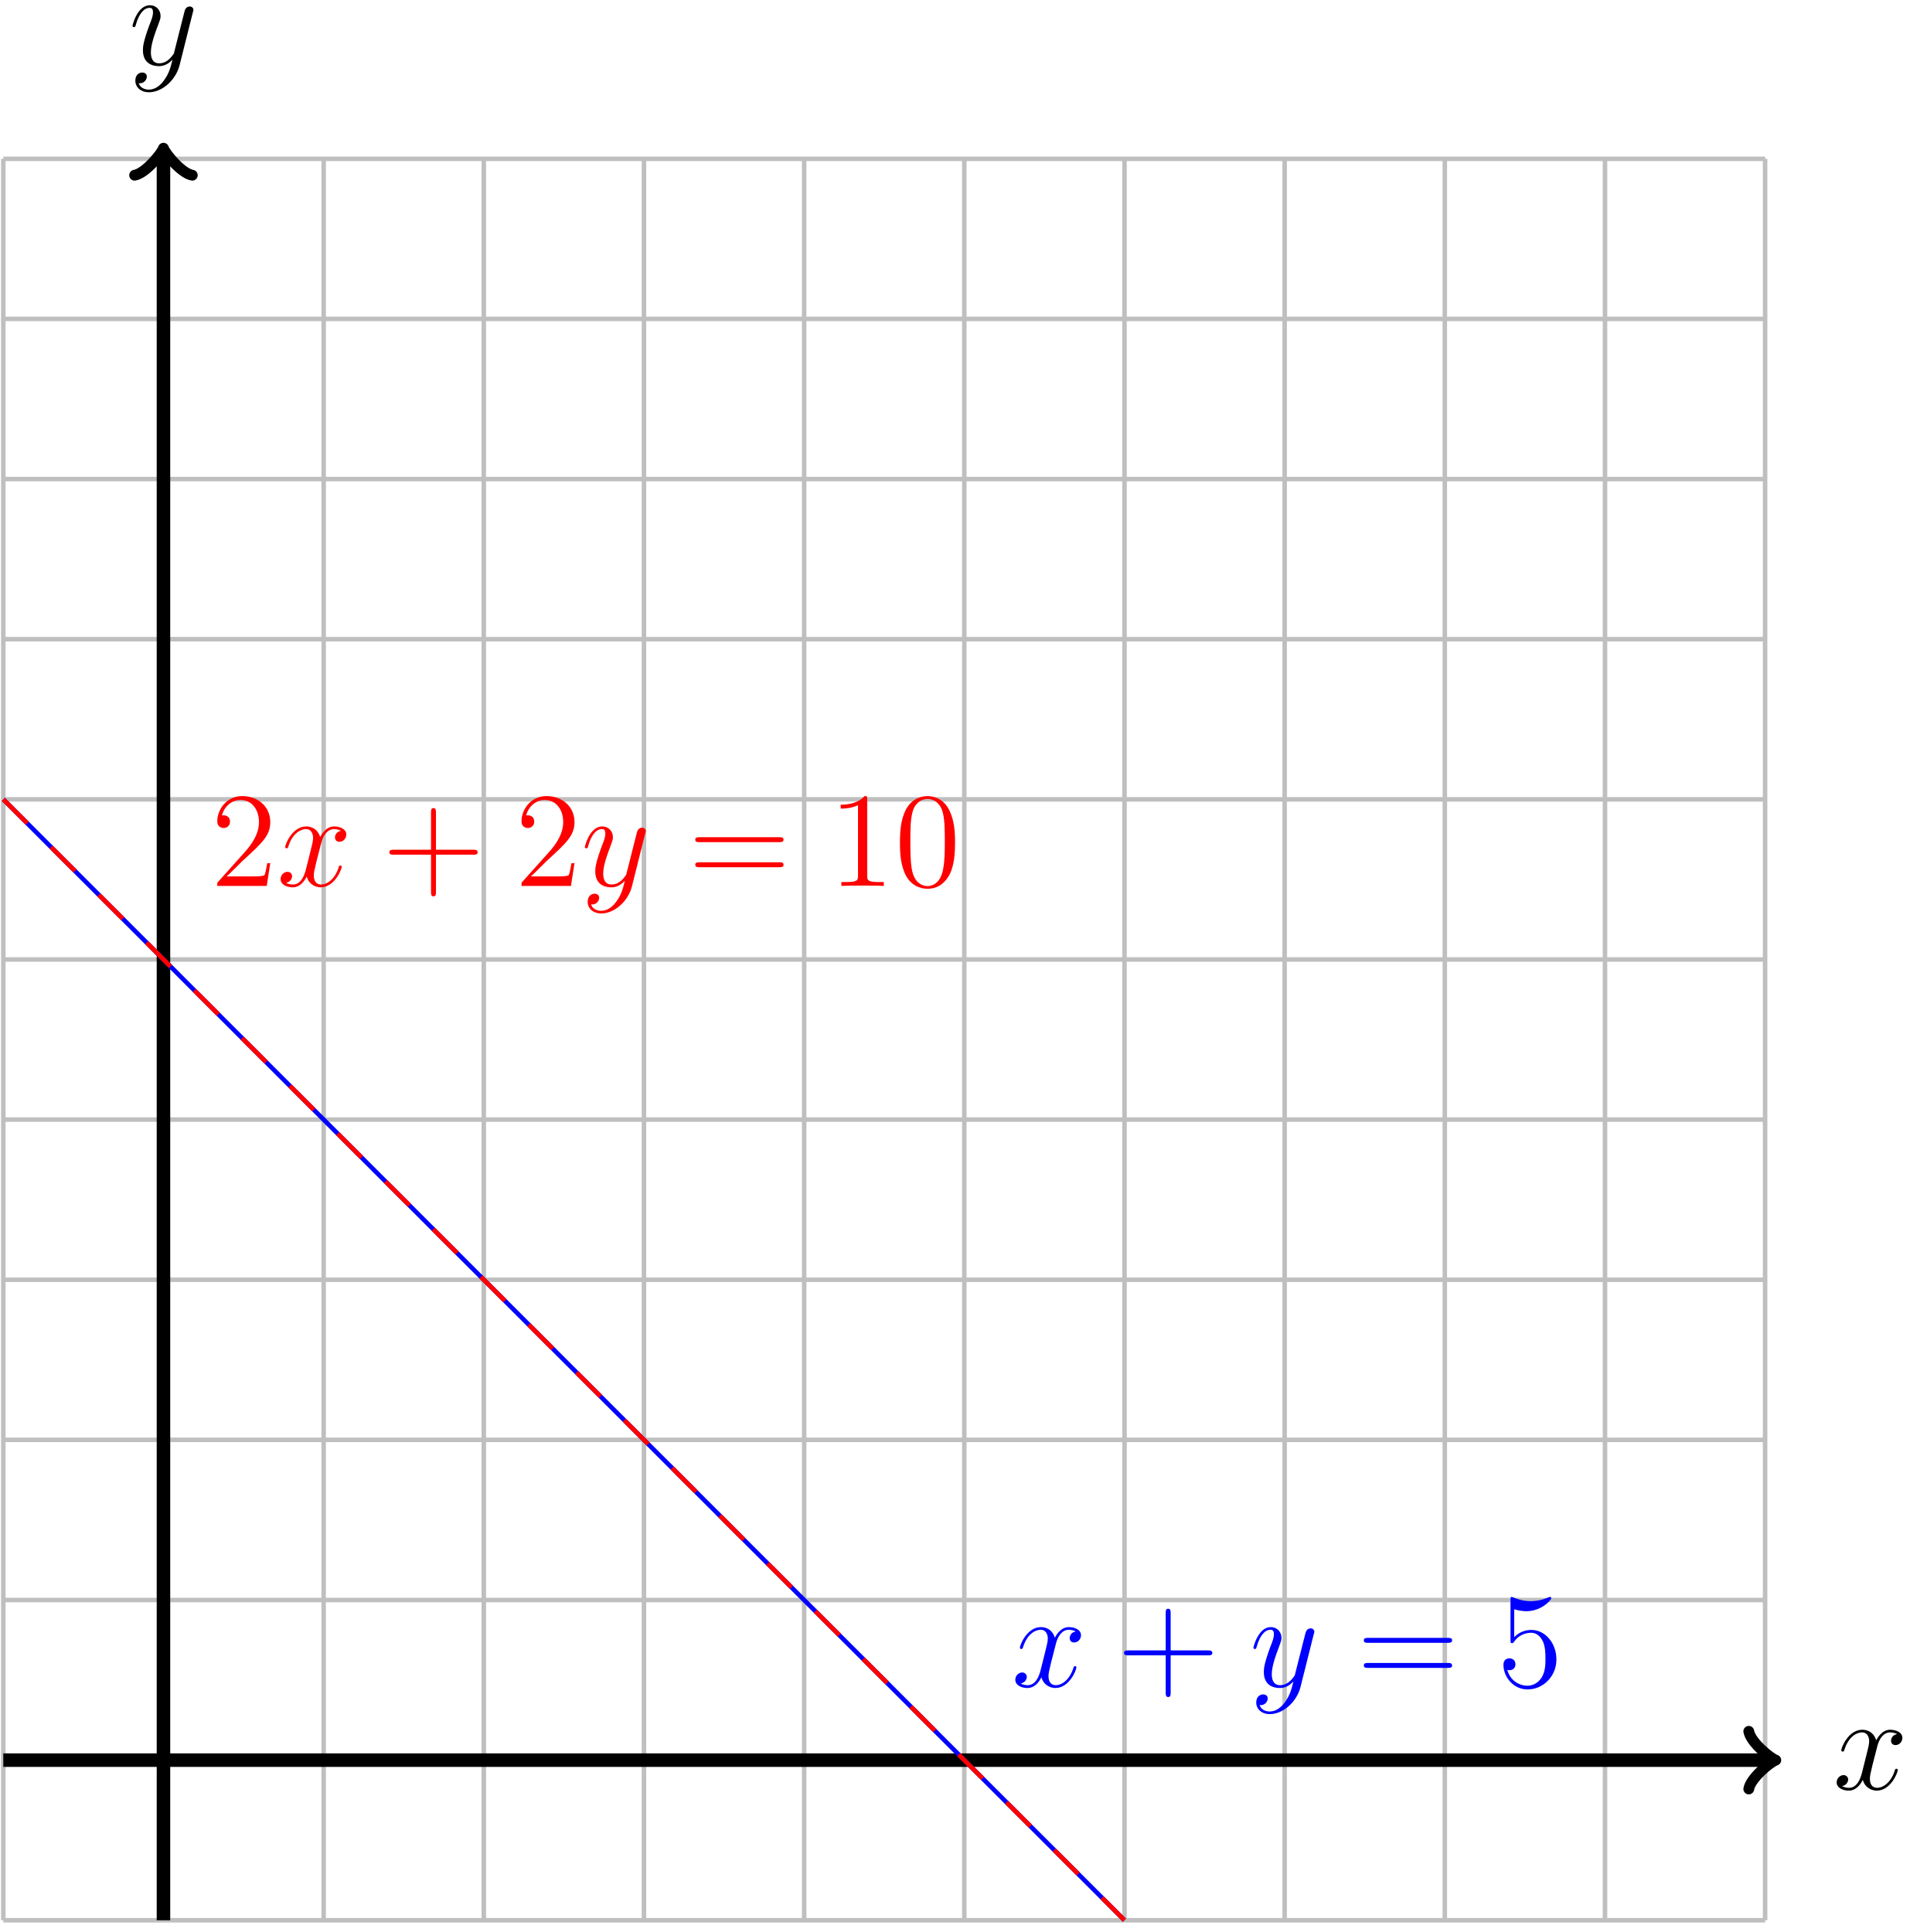
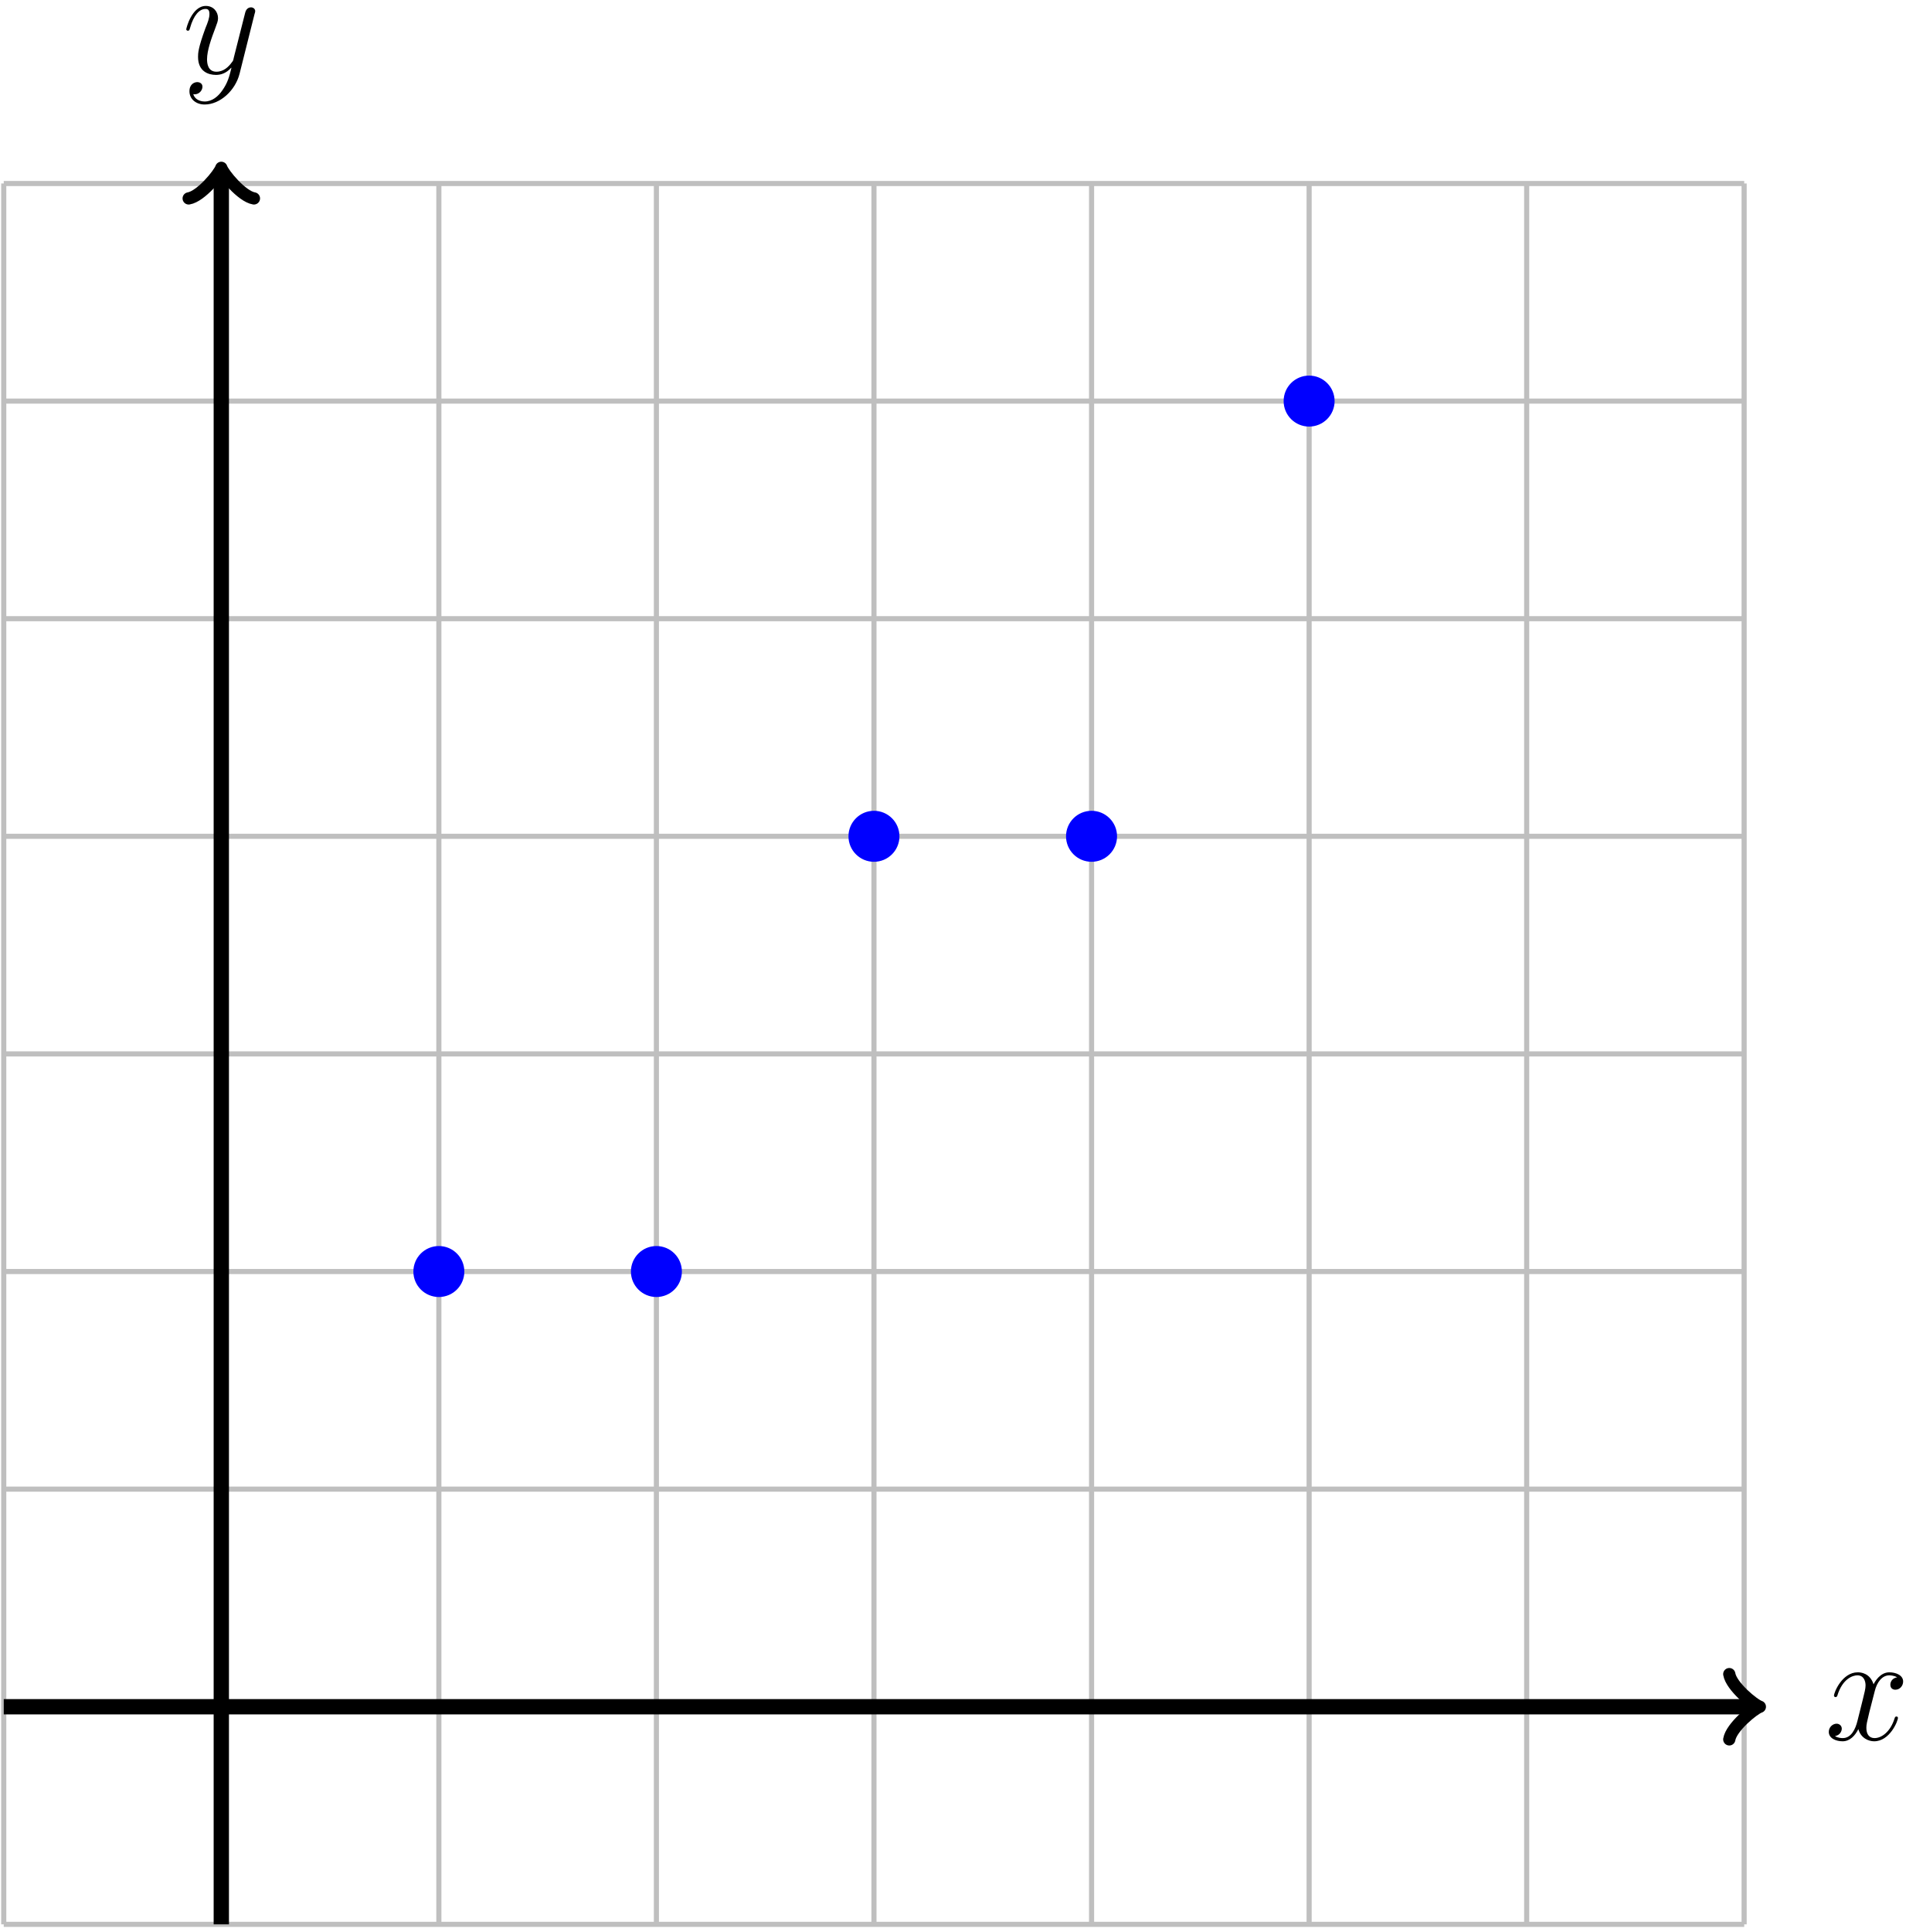
- <svg xmlns="http://www.w3.org/2000/svg" xmlns:xlink="http://www.w3.org/1999/xlink" width="169pt" height="171pt" viewBox="0 0 169 171" version="1.1">
+ <svg xmlns="http://www.w3.org/2000/svg" xmlns:xlink="http://www.w3.org/1999/xlink" width="149pt" height="151pt" viewBox="0 0 149 151" version="1.1">
  <defs>
    <g>
      <symbol overflow="visible" id="glyph0-0">
        <path style="stroke:none;" d="" />
      </symbol>
      <symbol overflow="visible" id="glyph0-1">
        <path style="stroke:none;" d="M 5.672 -4.875 C 5.281 -4.812 5.141 -4.516 5.141 -4.297 C 5.141 -4 5.359 -3.906 5.531 -3.906 C 5.891 -3.906 6.141 -4.219 6.141 -4.547 C 6.141 -5.047 5.562 -5.266 5.062 -5.266 C 4.344 -5.266 3.938 -4.547 3.828 -4.328 C 3.547 -5.219 2.812 -5.266 2.594 -5.266 C 1.375 -5.266 0.734 -3.703 0.734 -3.438 C 0.734 -3.391 0.781 -3.328 0.859 -3.328 C 0.953 -3.328 0.984 -3.406 1 -3.453 C 1.406 -4.781 2.219 -5.031 2.562 -5.031 C 3.094 -5.031 3.203 -4.531 3.203 -4.25 C 3.203 -3.984 3.125 -3.703 2.984 -3.125 L 2.578 -1.5 C 2.406 -0.781 2.062 -0.125 1.422 -0.125 C 1.359 -0.125 1.062 -0.125 0.812 -0.281 C 1.25 -0.359 1.344 -0.719 1.344 -0.859 C 1.344 -1.094 1.156 -1.25 0.938 -1.25 C 0.641 -1.25 0.328 -0.984 0.328 -0.609 C 0.328 -0.109 0.891 0.125 1.406 0.125 C 1.984 0.125 2.391 -0.328 2.641 -0.828 C 2.828 -0.125 3.438 0.125 3.875 0.125 C 5.094 0.125 5.734 -1.453 5.734 -1.703 C 5.734 -1.766 5.688 -1.812 5.625 -1.812 C 5.516 -1.812 5.5 -1.75 5.469 -1.656 C 5.141 -0.609 4.453 -0.125 3.906 -0.125 C 3.484 -0.125 3.266 -0.438 3.266 -0.922 C 3.266 -1.188 3.312 -1.375 3.5 -2.156 L 3.922 -3.797 C 4.094 -4.5 4.5 -5.031 5.062 -5.031 C 5.078 -5.031 5.422 -5.031 5.672 -4.875 Z M 5.672 -4.875 " />
      </symbol>
      <symbol overflow="visible" id="glyph0-2">
        <path style="stroke:none;" d="M 3.141 1.344 C 2.828 1.797 2.359 2.203 1.766 2.203 C 1.625 2.203 1.047 2.172 0.875 1.625 C 0.906 1.641 0.969 1.641 0.984 1.641 C 1.344 1.641 1.594 1.328 1.594 1.047 C 1.594 0.781 1.359 0.688 1.188 0.688 C 0.984 0.688 0.578 0.828 0.578 1.406 C 0.578 2.016 1.094 2.438 1.766 2.438 C 2.969 2.438 4.172 1.344 4.5 0.016 L 5.672 -4.656 C 5.688 -4.703 5.719 -4.781 5.719 -4.859 C 5.719 -5.031 5.562 -5.156 5.391 -5.156 C 5.281 -5.156 5.031 -5.109 4.938 -4.75 L 4.047 -1.234 C 4 -1.016 4 -0.984 3.891 -0.859 C 3.656 -0.531 3.266 -0.125 2.688 -0.125 C 2.016 -0.125 1.953 -0.781 1.953 -1.094 C 1.953 -1.781 2.281 -2.703 2.609 -3.562 C 2.734 -3.906 2.812 -4.078 2.812 -4.312 C 2.812 -4.812 2.453 -5.266 1.859 -5.266 C 0.766 -5.266 0.328 -3.531 0.328 -3.438 C 0.328 -3.391 0.375 -3.328 0.453 -3.328 C 0.562 -3.328 0.578 -3.375 0.625 -3.547 C 0.906 -4.547 1.359 -5.031 1.828 -5.031 C 1.938 -5.031 2.141 -5.031 2.141 -4.641 C 2.141 -4.328 2.016 -3.984 1.828 -3.531 C 1.25 -1.953 1.25 -1.562 1.25 -1.281 C 1.25 -0.141 2.062 0.125 2.656 0.125 C 3 0.125 3.438 0.016 3.844 -0.438 L 3.859 -0.422 C 3.688 0.281 3.562 0.75 3.141 1.344 Z M 3.141 1.344 " />
      </symbol>
-       <symbol overflow="visible" id="glyph1-0">
-         <path style="stroke:none;" d="" />
-       </symbol>
-       <symbol overflow="visible" id="glyph1-1">
-         <path style="stroke:none;" d="M 4.766 -2.766 L 8.062 -2.766 C 8.234 -2.766 8.453 -2.766 8.453 -2.969 C 8.453 -3.203 8.25 -3.203 8.062 -3.203 L 4.766 -3.203 L 4.766 -6.5 C 4.766 -6.672 4.766 -6.891 4.547 -6.891 C 4.328 -6.891 4.328 -6.688 4.328 -6.5 L 4.328 -3.203 L 1.031 -3.203 C 0.859 -3.203 0.641 -3.203 0.641 -2.984 C 0.641 -2.766 0.844 -2.766 1.031 -2.766 L 4.328 -2.766 L 4.328 0.531 C 4.328 0.703 4.328 0.922 4.547 0.922 C 4.766 0.922 4.766 0.719 4.766 0.531 Z M 4.766 -2.766 " />
-       </symbol>
-       <symbol overflow="visible" id="glyph1-2">
-         <path style="stroke:none;" d="M 8.062 -3.875 C 8.234 -3.875 8.453 -3.875 8.453 -4.094 C 8.453 -4.312 8.25 -4.312 8.062 -4.312 L 1.031 -4.312 C 0.859 -4.312 0.641 -4.312 0.641 -4.094 C 0.641 -3.875 0.844 -3.875 1.031 -3.875 Z M 8.062 -1.656 C 8.234 -1.656 8.453 -1.656 8.453 -1.859 C 8.453 -2.094 8.25 -2.094 8.062 -2.094 L 1.031 -2.094 C 0.859 -2.094 0.641 -2.094 0.641 -1.875 C 0.641 -1.656 0.844 -1.656 1.031 -1.656 Z M 8.062 -1.656 " />
-       </symbol>
-       <symbol overflow="visible" id="glyph1-3">
-         <path style="stroke:none;" d="M 1.531 -6.844 C 2.047 -6.688 2.469 -6.672 2.594 -6.672 C 3.938 -6.672 4.812 -7.656 4.812 -7.828 C 4.812 -7.875 4.781 -7.938 4.703 -7.938 C 4.688 -7.938 4.656 -7.938 4.547 -7.891 C 3.891 -7.609 3.312 -7.562 3 -7.562 C 2.219 -7.562 1.656 -7.812 1.422 -7.906 C 1.344 -7.938 1.312 -7.938 1.297 -7.938 C 1.203 -7.938 1.203 -7.859 1.203 -7.672 L 1.203 -4.125 C 1.203 -3.906 1.203 -3.844 1.344 -3.844 C 1.406 -3.844 1.422 -3.844 1.547 -4 C 1.875 -4.484 2.438 -4.766 3.031 -4.766 C 3.672 -4.766 3.984 -4.188 4.078 -3.984 C 4.281 -3.516 4.297 -2.922 4.297 -2.469 C 4.297 -2.016 4.297 -1.344 3.953 -0.797 C 3.688 -0.375 3.234 -0.078 2.703 -0.078 C 1.906 -0.078 1.141 -0.609 0.922 -1.484 C 0.984 -1.453 1.047 -1.453 1.109 -1.453 C 1.312 -1.453 1.641 -1.562 1.641 -1.969 C 1.641 -2.312 1.406 -2.5 1.109 -2.5 C 0.891 -2.5 0.578 -2.391 0.578 -1.922 C 0.578 -0.906 1.406 0.25 2.719 0.25 C 4.078 0.25 5.266 -0.891 5.266 -2.406 C 5.266 -3.828 4.297 -5.016 3.047 -5.016 C 2.359 -5.016 1.844 -4.703 1.531 -4.375 Z M 1.531 -6.844 " />
-       </symbol>
-       <symbol overflow="visible" id="glyph1-4">
-         <path style="stroke:none;" d="M 5.266 -2.016 L 5 -2.016 C 4.953 -1.812 4.859 -1.141 4.75 -0.953 C 4.656 -0.844 3.984 -0.844 3.625 -0.844 L 1.406 -0.844 C 1.734 -1.125 2.469 -1.891 2.766 -2.172 C 4.594 -3.844 5.266 -4.469 5.266 -5.656 C 5.266 -7.031 4.172 -7.953 2.781 -7.953 C 1.406 -7.953 0.578 -6.766 0.578 -5.734 C 0.578 -5.125 1.109 -5.125 1.141 -5.125 C 1.406 -5.125 1.703 -5.312 1.703 -5.688 C 1.703 -6.031 1.484 -6.25 1.141 -6.25 C 1.047 -6.25 1.016 -6.25 0.984 -6.234 C 1.203 -7.047 1.859 -7.609 2.625 -7.609 C 3.641 -7.609 4.266 -6.75 4.266 -5.656 C 4.266 -4.641 3.688 -3.75 3 -2.984 L 0.578 -0.281 L 0.578 0 L 4.953 0 Z M 5.266 -2.016 " />
-       </symbol>
-       <symbol overflow="visible" id="glyph1-5">
-         <path style="stroke:none;" d="M 3.438 -7.656 C 3.438 -7.938 3.438 -7.953 3.203 -7.953 C 2.922 -7.625 2.312 -7.188 1.094 -7.188 L 1.094 -6.844 C 1.359 -6.844 1.953 -6.844 2.625 -7.141 L 2.625 -0.922 C 2.625 -0.484 2.578 -0.344 1.531 -0.344 L 1.156 -0.344 L 1.156 0 C 1.484 -0.031 2.641 -0.031 3.031 -0.031 C 3.438 -0.031 4.578 -0.031 4.906 0 L 4.906 -0.344 L 4.531 -0.344 C 3.484 -0.344 3.438 -0.484 3.438 -0.922 Z M 3.438 -7.656 " />
-       </symbol>
-       <symbol overflow="visible" id="glyph1-6">
-         <path style="stroke:none;" d="M 5.359 -3.828 C 5.359 -4.812 5.297 -5.781 4.859 -6.688 C 4.375 -7.688 3.516 -7.953 2.922 -7.953 C 2.234 -7.953 1.391 -7.609 0.938 -6.609 C 0.609 -5.859 0.484 -5.109 0.484 -3.828 C 0.484 -2.672 0.578 -1.797 1 -0.938 C 1.469 -0.031 2.297 0.25 2.922 0.25 C 3.953 0.25 4.547 -0.375 4.906 -1.062 C 5.328 -1.953 5.359 -3.125 5.359 -3.828 Z M 2.922 0.016 C 2.531 0.016 1.75 -0.203 1.531 -1.5 C 1.406 -2.219 1.406 -3.125 1.406 -3.969 C 1.406 -4.953 1.406 -5.828 1.594 -6.531 C 1.797 -7.344 2.406 -7.703 2.922 -7.703 C 3.375 -7.703 4.062 -7.438 4.297 -6.406 C 4.453 -5.719 4.453 -4.781 4.453 -3.969 C 4.453 -3.172 4.453 -2.266 4.312 -1.531 C 4.094 -0.219 3.328 0.016 2.922 0.016 Z M 2.922 0.016 " />
-       </symbol>
    </g>
  </defs>
  <g id="surface1">
-     <path style="fill:none;stroke-width:0.399;stroke-linecap:butt;stroke-linejoin:miter;stroke:rgb(75%,75%,75%);stroke-opacity:1;stroke-miterlimit:10;" d="M -14.173 -14.172 L 141.733 -14.172 M -14.173 -0 L 141.733 -0 M -14.173 14.172 L 141.733 14.172 M -14.173 28.348 L 141.733 28.348 M -14.173 42.519 L 141.733 42.519 M -14.173 56.695 L 141.733 56.695 M -14.173 70.867 L 141.733 70.867 M -14.173 85.039 L 141.733 85.039 M -14.173 99.215 L 141.733 99.215 M -14.173 113.387 L 141.733 113.387 M -14.173 127.562 L 141.733 127.562 M -14.173 141.73 L 141.733 141.73 M -14.173 -14.172 L -14.173 141.734 M -0.001 -14.172 L -0.001 141.734 M 14.175 -14.172 L 14.175 141.734 M 28.346 -14.172 L 28.346 141.734 M 42.518 -14.172 L 42.518 141.734 M 56.694 -14.172 L 56.694 141.734 M 70.866 -14.172 L 70.866 141.734 M 85.042 -14.172 L 85.042 141.734 M 99.214 -14.172 L 99.214 141.734 M 113.386 -14.172 L 113.386 141.734 M 127.561 -14.172 L 127.561 141.734 M 141.729 -14.172 L 141.729 141.734 " transform="matrix(1,0,0,-1,14.466,155.789)" />
-     <path style="fill:none;stroke-width:1.196;stroke-linecap:butt;stroke-linejoin:miter;stroke:rgb(0%,0%,0%);stroke-opacity:1;stroke-miterlimit:10;" d="M -14.173 -0 L 142.194 -0 " transform="matrix(1,0,0,-1,14.466,155.789)" />
-     <path style="fill:none;stroke-width:0.956;stroke-linecap:round;stroke-linejoin:round;stroke:rgb(0%,0%,0%);stroke-opacity:1;stroke-miterlimit:10;" d="M -1.911 2.551 C -1.755 1.594 -0.001 0.16 0.48 -0 C -0.001 -0.16 -1.755 -1.594 -1.911 -2.551 " transform="matrix(1,0,0,-1,156.661,155.789)" />
+     <path style="fill:none;stroke-width:0.399;stroke-linecap:butt;stroke-linejoin:miter;stroke:rgb(75%,75%,75%);stroke-opacity:1;stroke-miterlimit:10;" d="M -17.008 -17.006 L 119.058 -17.006 M -17.008 0.001 L 119.058 0.001 M -17.008 17.009 L 119.058 17.009 M -17.008 34.017 L 119.058 34.017 M -17.008 51.025 L 119.058 51.025 M -17.008 68.033 L 119.058 68.033 M -17.008 85.041 L 119.058 85.041 M -17.008 102.048 L 119.058 102.048 M -17.008 119.052 L 119.058 119.052 M -17.008 -17.006 L -17.008 119.056 M -0 -17.006 L -0 119.056 M 17.008 -17.006 L 17.008 119.056 M 34.015 -17.006 L 34.015 119.056 M 51.023 -17.006 L 51.023 119.056 M 68.035 -17.006 L 68.035 119.056 M 85.043 -17.006 L 85.043 119.056 M 102.051 -17.006 L 102.051 119.056 M 119.051 -17.006 L 119.051 119.056 " transform="matrix(1,0,0,-1,17.301,133.396)" />
+     <path style="fill:none;stroke-width:1.196;stroke-linecap:butt;stroke-linejoin:miter;stroke:rgb(0%,0%,0%);stroke-opacity:1;stroke-miterlimit:10;" d="M -17.008 0.001 L 119.801 0.001 " transform="matrix(1,0,0,-1,17.301,133.396)" />
+     <path style="fill:none;stroke-width:0.956;stroke-linecap:round;stroke-linejoin:round;stroke:rgb(0%,0%,0%);stroke-opacity:1;stroke-miterlimit:10;" d="M -1.912 2.552 C -1.752 1.595 -0.002 0.158 0.479 0.001 C -0.002 -0.159 -1.752 -1.592 -1.912 -2.549 " transform="matrix(1,0,0,-1,137.1033,133.396)" />
    <g style="fill:rgb(0%,0%,0%);fill-opacity:1;">
-       <use xlink:href="#glyph0-1" x="162.2" y="158.363" />
+       <use xlink:href="#glyph0-1" x="142.642" y="135.97" />
    </g>
-     <path style="fill:none;stroke-width:1.196;stroke-linecap:butt;stroke-linejoin:miter;stroke:rgb(0%,0%,0%);stroke-opacity:1;stroke-miterlimit:10;" d="M -0.001 -14.172 L -0.001 142.195 " transform="matrix(1,0,0,-1,14.466,155.789)" />
-     <path style="fill:none;stroke-width:0.956;stroke-linecap:round;stroke-linejoin:round;stroke:rgb(0%,0%,0%);stroke-opacity:1;stroke-miterlimit:10;" d="M -1.914 2.552 C -1.754 1.595 0 0.161 0.477 0.001 C 0 -0.159 -1.754 -1.593 -1.914 -2.55 " transform="matrix(0,-1,-1,0,14.466,13.59396)" />
+     <path style="fill:none;stroke-width:1.196;stroke-linecap:butt;stroke-linejoin:miter;stroke:rgb(0%,0%,0%);stroke-opacity:1;stroke-miterlimit:10;" d="M -0 -17.006 L -0 119.802 " transform="matrix(1,0,0,-1,17.301,133.396)" />
+     <path style="fill:none;stroke-width:0.956;stroke-linecap:round;stroke-linejoin:round;stroke:rgb(0%,0%,0%);stroke-opacity:1;stroke-miterlimit:10;" d="M -1.914 2.551 C -1.754 1.594 -0 0.16 0.477 0 C -0 -0.16 -1.754 -1.594 -1.914 -2.551 " transform="matrix(0,-1,-1,0,17.301,13.5937)" />
    <g style="fill:rgb(0%,0%,0%);fill-opacity:1;">
-       <use xlink:href="#glyph0-2" x="11.398" y="5.73" />
+       <use xlink:href="#glyph0-2" x="14.233" y="5.73" />
    </g>
-     <path style="fill:none;stroke-width:0.399;stroke-linecap:butt;stroke-linejoin:miter;stroke:rgb(0%,0%,100%);stroke-opacity:1;stroke-miterlimit:10;" d="M -14.173 85.039 C -14.173 85.039 -11.189 82.055 -10.04 80.906 C -8.892 79.758 -7.052 77.922 -5.907 76.773 C -4.759 75.625 -2.919 73.785 -1.771 72.641 C -0.626 71.492 1.214 69.652 2.362 68.504 C 3.511 67.359 5.346 65.519 6.495 64.371 C 7.643 63.223 9.483 61.387 10.628 60.238 C 11.776 59.09 13.616 57.25 14.764 56.105 C 15.909 54.957 17.749 53.117 18.897 51.969 C 20.046 50.824 21.882 48.984 23.03 47.836 C 24.179 46.691 26.018 44.852 27.163 43.703 C 28.311 42.555 30.151 40.715 31.3 39.57 C 32.444 38.422 34.284 36.582 35.432 35.434 C 36.577 34.289 38.417 32.449 39.565 31.301 C 40.714 30.156 42.554 28.316 43.698 27.168 C 44.846 26.019 46.686 24.18 47.835 23.035 C 48.979 21.887 50.819 20.047 51.968 18.898 C 53.112 17.754 54.952 15.914 56.1 14.766 C 57.249 13.621 59.089 11.781 60.233 10.633 C 61.382 9.484 63.221 7.644 64.37 6.5 C 65.514 5.351 67.354 3.512 68.503 2.363 C 69.647 1.219 71.487 -0.621 72.636 -1.77 C 73.784 -2.914 75.624 -4.754 76.768 -5.902 C 77.917 -7.051 79.757 -8.891 80.905 -10.035 C 82.05 -11.184 85.038 -14.168 85.038 -14.168 " transform="matrix(1,0,0,-1,14.466,155.789)" />
-     <path style="fill:none;stroke-width:0.399;stroke-linecap:butt;stroke-linejoin:miter;stroke:rgb(100%,0%,0%);stroke-opacity:1;stroke-dasharray:2.989,2.989;stroke-miterlimit:10;" d="M -14.173 85.039 C -14.173 85.039 -11.189 82.055 -10.04 80.906 C -8.892 79.758 -7.052 77.922 -5.907 76.773 C -4.759 75.625 -2.919 73.785 -1.771 72.641 C -0.626 71.492 1.214 69.652 2.362 68.504 C 3.511 67.359 5.346 65.519 6.495 64.371 C 7.643 63.223 9.483 61.387 10.628 60.238 C 11.776 59.09 13.616 57.25 14.764 56.105 C 15.909 54.957 17.749 53.117 18.897 51.969 C 20.046 50.824 21.882 48.984 23.03 47.836 C 24.179 46.691 26.018 44.852 27.163 43.703 C 28.311 42.555 30.151 40.715 31.3 39.57 C 32.444 38.422 34.284 36.582 35.432 35.434 C 36.577 34.289 38.417 32.449 39.565 31.301 C 40.714 30.156 42.554 28.316 43.698 27.168 C 44.846 26.019 46.686 24.18 47.835 23.035 C 48.979 21.887 50.819 20.047 51.968 18.898 C 53.112 17.754 54.952 15.914 56.1 14.766 C 57.249 13.621 59.089 11.781 60.233 10.633 C 61.382 9.484 63.221 7.644 64.37 6.5 C 65.514 5.351 67.354 3.512 68.503 2.363 C 69.647 1.219 71.487 -0.621 72.636 -1.77 C 73.784 -2.914 75.624 -4.754 76.768 -5.902 C 77.917 -7.051 79.757 -8.891 80.905 -10.035 C 82.05 -11.184 85.038 -14.168 85.038 -14.168 " transform="matrix(1,0,0,-1,14.466,155.789)" />
-     <path style="fill:none;stroke-width:0.399;stroke-linecap:butt;stroke-linejoin:miter;stroke:rgb(0%,0%,100%);stroke-opacity:1;stroke-miterlimit:10;" d="M 70.866 -0 L 70.866 -0 " transform="matrix(1,0,0,-1,14.466,155.789)" />
-     <g style="fill:rgb(0%,0%,100%);fill-opacity:1;">
-       <use xlink:href="#glyph0-1" x="89.517" y="149.28" />
-     </g>
-     <g style="fill:rgb(0%,0%,100%);fill-opacity:1;">
-       <use xlink:href="#glyph1-1" x="98.826" y="149.28" />
-     </g>
-     <g style="fill:rgb(0%,0%,100%);fill-opacity:1;">
-       <use xlink:href="#glyph0-2" x="110.587" y="149.28" />
-     </g>
-     <g style="fill:rgb(0%,0%,100%);fill-opacity:1;">
-       <use xlink:href="#glyph1-2" x="120.044" y="149.28" />
-     </g>
-     <g style="fill:rgb(0%,0%,100%);fill-opacity:1;">
-       <use xlink:href="#glyph1-3" x="132.461" y="149.28" />
-     </g>
-     <path style="fill:none;stroke-width:0.399;stroke-linecap:butt;stroke-linejoin:miter;stroke:rgb(100%,0%,0%);stroke-opacity:1;stroke-miterlimit:10;" d="M -0.001 70.867 L -0.001 70.867 " transform="matrix(1,0,0,-1,14.466,155.789)" />
-     <g style="fill:rgb(100%,0%,0%);fill-opacity:1;">
-       <use xlink:href="#glyph1-4" x="18.65" y="78.413" />
-     </g>
-     <g style="fill:rgb(100%,0%,0%);fill-opacity:1;">
-       <use xlink:href="#glyph0-1" x="24.503" y="78.413" />
-     </g>
-     <g style="fill:rgb(100%,0%,0%);fill-opacity:1;">
-       <use xlink:href="#glyph1-1" x="33.812" y="78.413" />
-     </g>
-     <g style="fill:rgb(100%,0%,0%);fill-opacity:1;">
-       <use xlink:href="#glyph1-4" x="45.571" y="78.413" />
-     </g>
-     <g style="fill:rgb(100%,0%,0%);fill-opacity:1;">
-       <use xlink:href="#glyph0-2" x="51.426" y="78.413" />
-     </g>
-     <g style="fill:rgb(100%,0%,0%);fill-opacity:1;">
-       <use xlink:href="#glyph1-2" x="60.883" y="78.413" />
-     </g>
-     <g style="fill:rgb(100%,0%,0%);fill-opacity:1;">
-       <use xlink:href="#glyph1-5" x="73.3" y="78.413" />
-       <use xlink:href="#glyph1-6" x="79.153" y="78.413" />
-     </g>
+     <path style="fill-rule:nonzero;fill:rgb(0%,0%,100%);fill-opacity:1;stroke-width:0.399;stroke-linecap:butt;stroke-linejoin:miter;stroke:rgb(0%,0%,100%);stroke-opacity:1;stroke-miterlimit:10;" d="M 18.801 34.017 C 18.801 35.005 18 35.81 17.008 35.81 C 16.019 35.81 15.215 35.005 15.215 34.017 C 15.215 33.025 16.019 32.224 17.008 32.224 C 18 32.224 18.801 33.025 18.801 34.017 Z M 18.801 34.017 " transform="matrix(1,0,0,-1,17.301,133.396)" />
+     <path style="fill-rule:nonzero;fill:rgb(0%,0%,100%);fill-opacity:1;stroke-width:0.399;stroke-linecap:butt;stroke-linejoin:miter;stroke:rgb(0%,0%,100%);stroke-opacity:1;stroke-miterlimit:10;" d="M 35.808 34.017 C 35.808 35.005 35.008 35.81 34.015 35.81 C 33.027 35.81 32.222 35.005 32.222 34.017 C 32.222 33.025 33.027 32.224 34.015 32.224 C 35.008 32.224 35.808 33.025 35.808 34.017 Z M 35.808 34.017 " transform="matrix(1,0,0,-1,17.301,133.396)" />
+     <path style="fill-rule:nonzero;fill:rgb(0%,0%,100%);fill-opacity:1;stroke-width:0.399;stroke-linecap:butt;stroke-linejoin:miter;stroke:rgb(0%,0%,100%);stroke-opacity:1;stroke-miterlimit:10;" d="M 52.816 68.033 C 52.816 69.025 52.015 69.826 51.023 69.826 C 50.035 69.826 49.23 69.025 49.23 68.033 C 49.23 67.044 50.035 66.24 51.023 66.24 C 52.015 66.24 52.816 67.044 52.816 68.033 Z M 52.816 68.033 " transform="matrix(1,0,0,-1,17.301,133.396)" />
+     <path style="fill-rule:nonzero;fill:rgb(0%,0%,100%);fill-opacity:1;stroke-width:0.399;stroke-linecap:butt;stroke-linejoin:miter;stroke:rgb(0%,0%,100%);stroke-opacity:1;stroke-miterlimit:10;" d="M 69.828 68.033 C 69.828 69.025 69.023 69.826 68.035 69.826 C 67.043 69.826 66.238 69.025 66.238 68.033 C 66.238 67.044 67.043 66.24 68.035 66.24 C 69.023 66.24 69.828 67.044 69.828 68.033 Z M 69.828 68.033 " transform="matrix(1,0,0,-1,17.301,133.396)" />
+     <path style="fill-rule:nonzero;fill:rgb(0%,0%,100%);fill-opacity:1;stroke-width:0.399;stroke-linecap:butt;stroke-linejoin:miter;stroke:rgb(0%,0%,100%);stroke-opacity:1;stroke-miterlimit:10;" d="M 86.836 102.048 C 86.836 103.041 86.031 103.841 85.043 103.841 C 84.051 103.841 83.25 103.041 83.25 102.048 C 83.25 101.06 84.051 100.255 85.043 100.255 C 86.031 100.255 86.836 101.06 86.836 102.048 Z M 86.836 102.048 " transform="matrix(1,0,0,-1,17.301,133.396)" />
  </g>
</svg>
